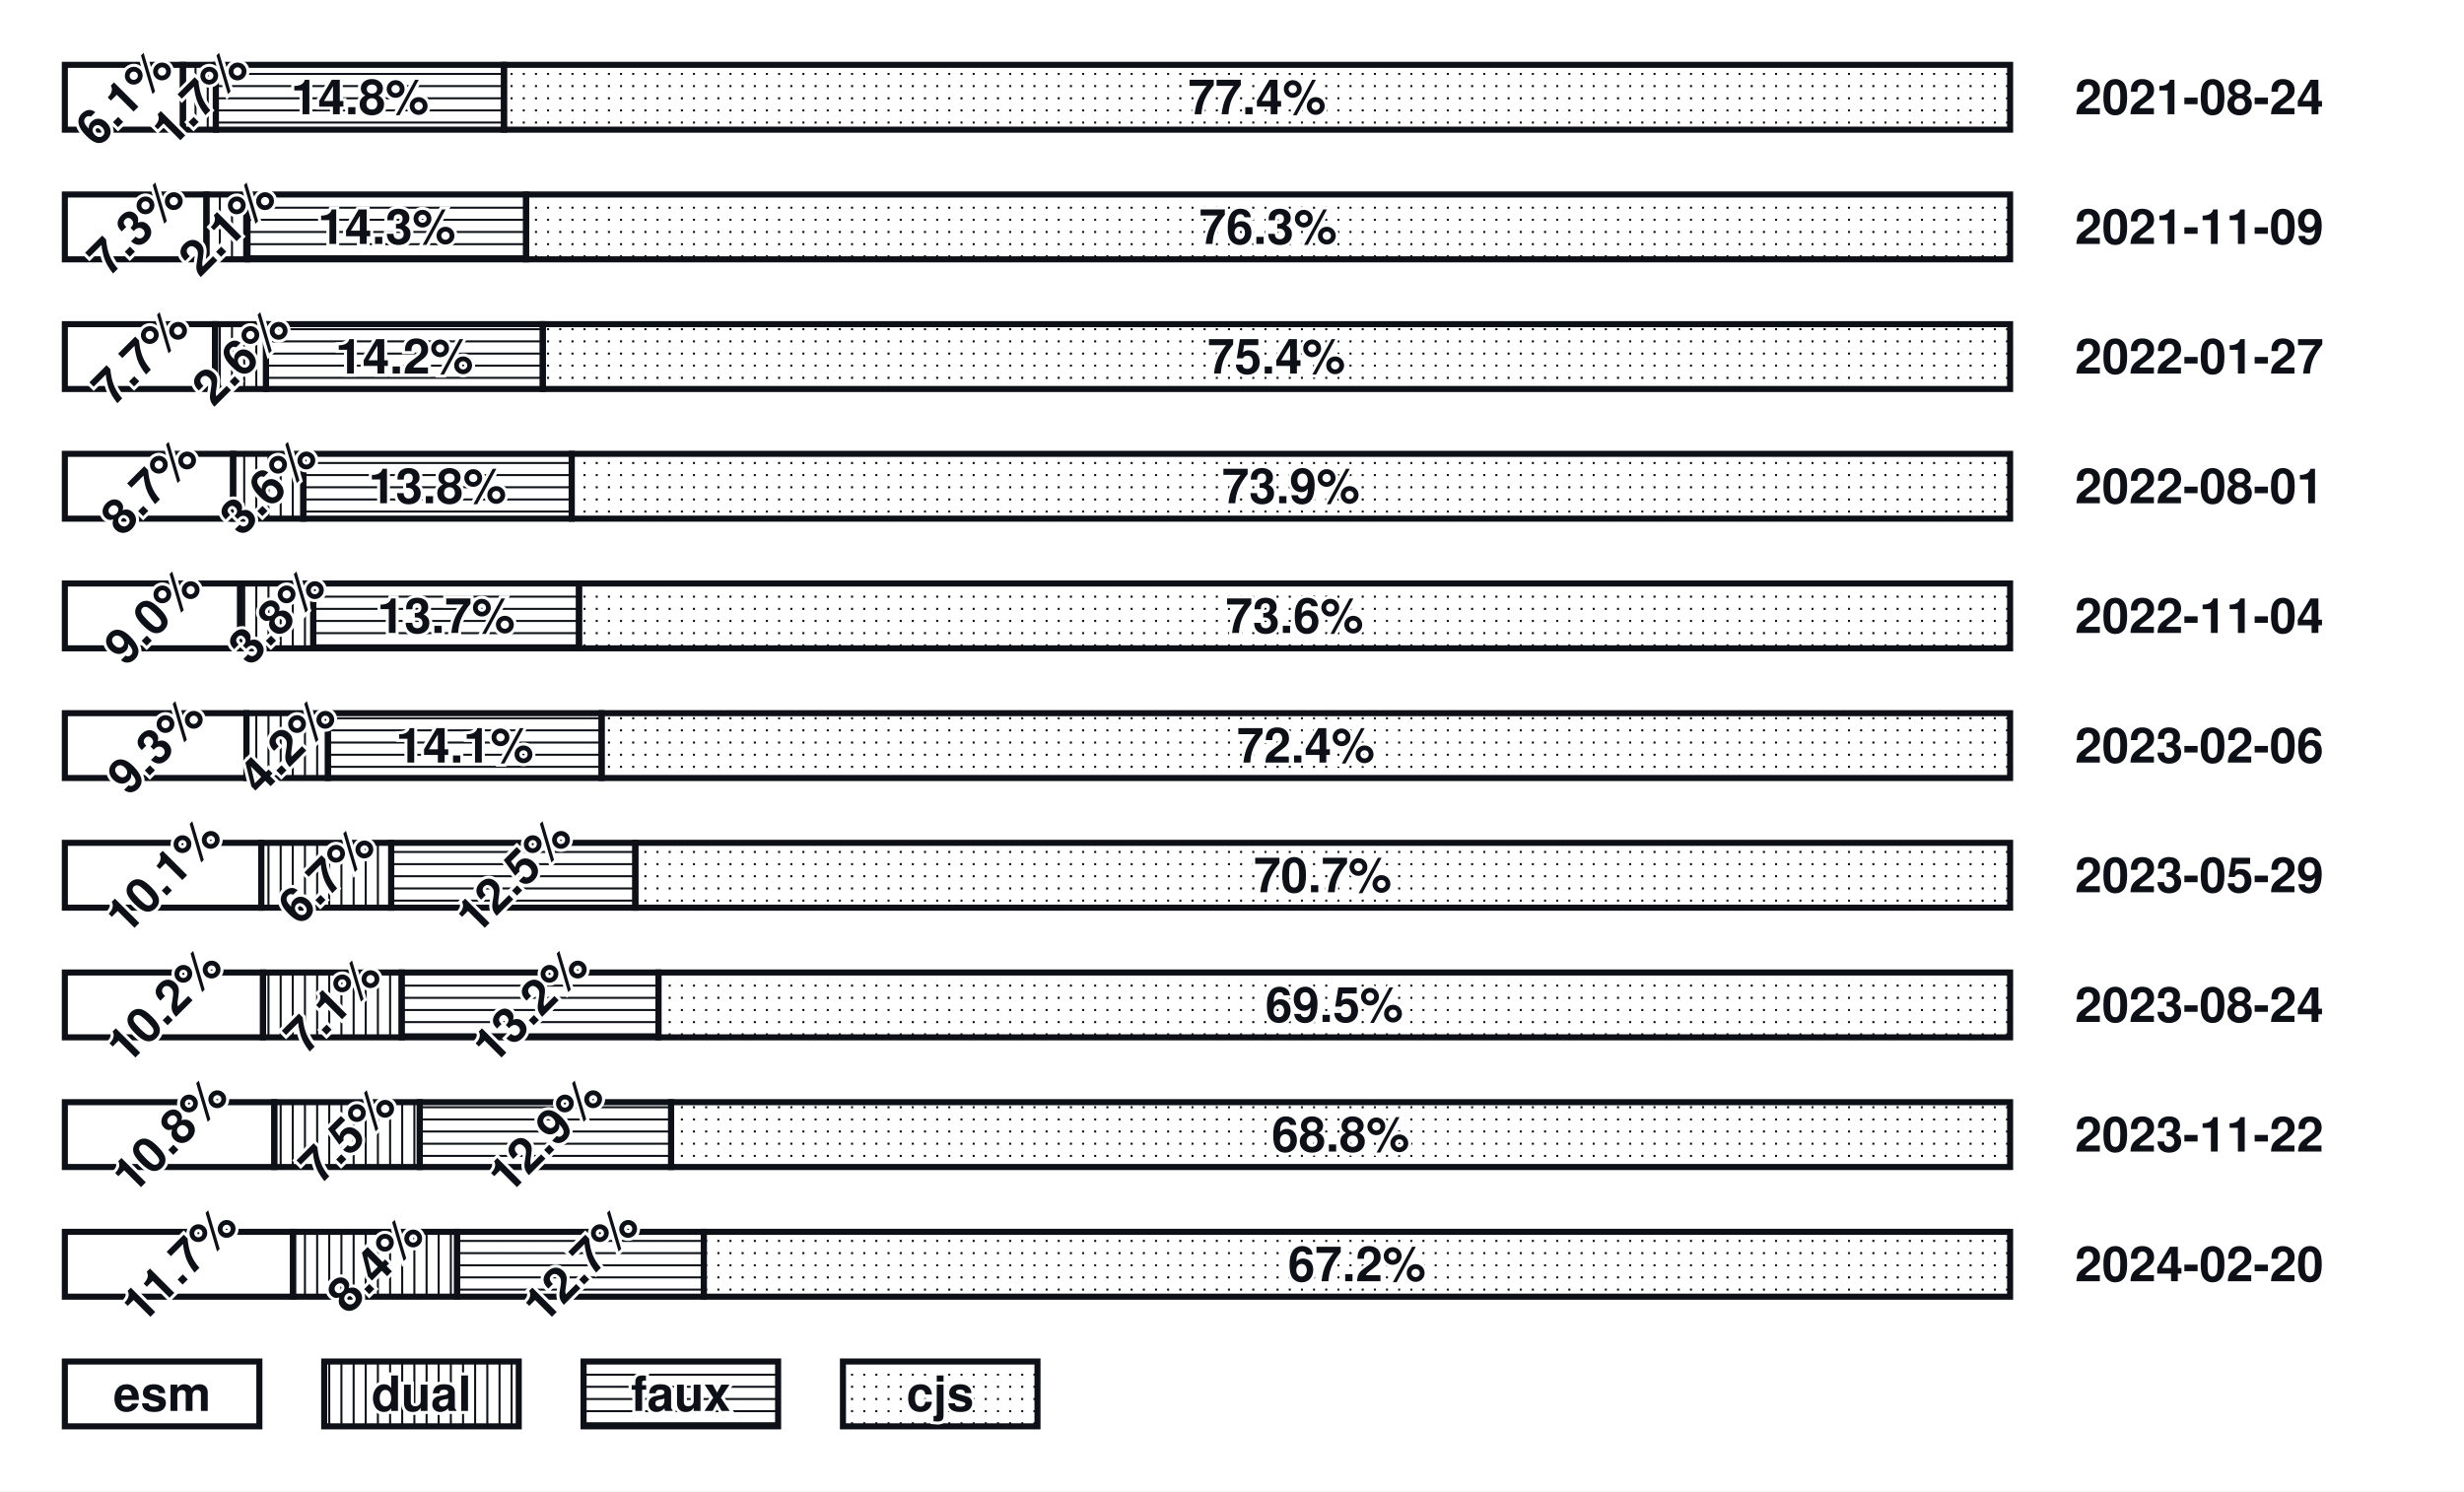
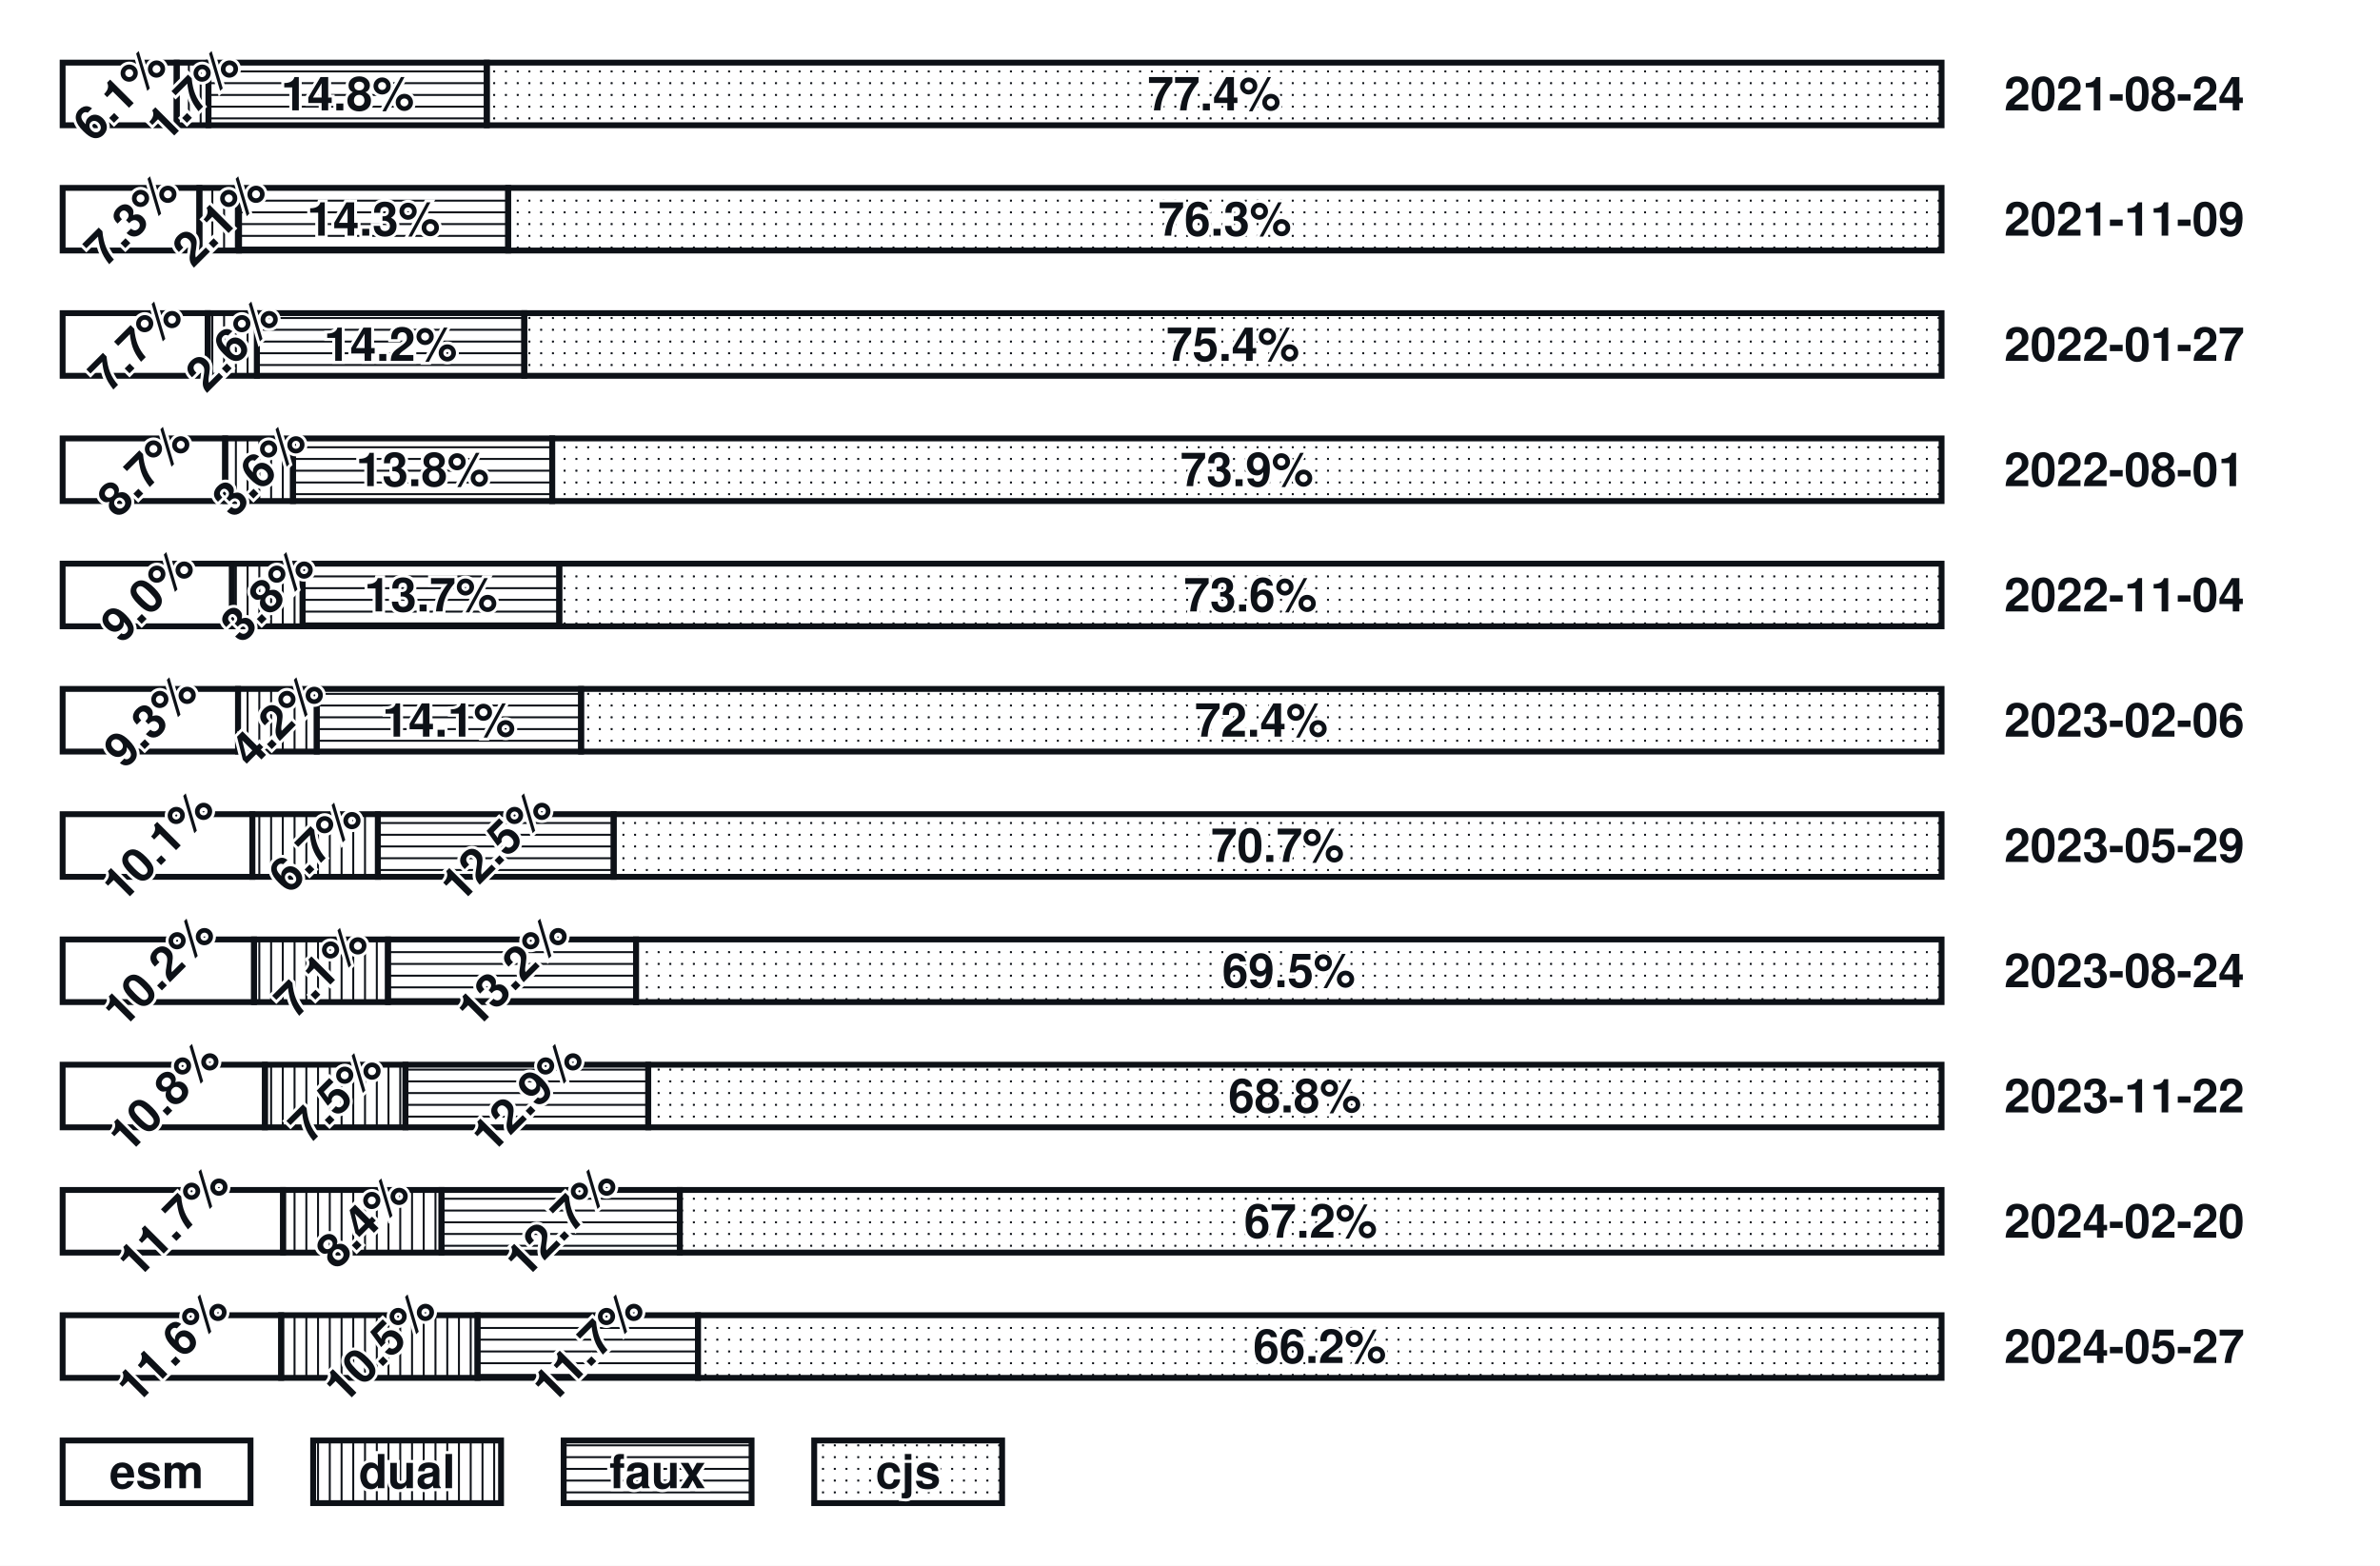
- <svg xmlns="http://www.w3.org/2000/svg" viewBox="0 0 1216 736">
+ <svg xmlns="http://www.w3.org/2000/svg" viewBox="0 0 1216 800">
  <style>
text { font-size: 24px; font-weight: bolder; font-family: -apple-system,BlinkMacSystemFont,"Segoe UI",Helvetica,Arial,sans-serif,"Apple Color Emoji","Segoe UI Emoji"; font-variant-numeric: tabular-nums; paint-order: stroke; dominant-baseline: middle; }
.b { fill: white; }
.esm { fill: white; }
.dual { fill: url(#a); }
.faux { fill: url(#b); }
.cjs { fill: url(#c); }
.esm, .dual, .faux, .cjs { stroke: #0d1117; stroke-width: 3px; }
text { fill: #0d1117; stroke: white; stroke-width: 3px; }
pattern line { stroke: #0d1117; stroke-width: 2px }
pattern rect { fill: #0d1117 }

@media (prefers-color-scheme: dark) {
  .b { fill: #0d1117; }
  .cjs, .dual, .esm, .faux { stroke: white; }
  .esm { fill: #0d1117; }
  text { fill: white; stroke: #0d1117; }
  pattern line { stroke: white; }
  pattern rect { fill: white }
}
</style>
  <defs>
    <pattern id="a" height="6" patternUnits="userSpaceOnUse" width="6" x="0" y="0">
      <line x1="0" y1="0" x2="0" y2="6" />
    </pattern>
    <pattern id="b" height="6" patternUnits="userSpaceOnUse" width="6" x="0" y="0">
      <line x1="0" y1="0" x2="6" y2="0" />
    </pattern>
    <pattern id="c" height="6" patternUnits="userSpaceOnUse" width="6" x="0" y="0">
      <rect height="1" width="1" x="0" y="0" />
    </pattern>
  </defs>
-   <rect class="b" height="736" width="1216" x="0" y="0" />
+   <rect class="b" height="800" width="1216" x="0" y="0" />
  <g>
    <g>
      <rect class="esm" height="32" width="58.28" x="32" y="32" />
      <rect class="dual" height="32" width="16.236" x="90.28" y="32" />
      <rect class="faux" height="32" width="142.197" x="106.517" y="32" />
      <rect class="cjs" height="32" width="743.286" x="248.714" y="32" />
      <text text-anchor="middle" transform="translate(61.14011, 48) rotate(-45)">6.1%</text>
      <text text-anchor="middle" transform="translate(98.39843, 48) rotate(-45)">1.7%</text>
      <text text-anchor="middle" transform="translate(177.6151, 48)">14.8%</text>
      <text text-anchor="middle" transform="translate(620.3568, 48)">77.4%</text>
      <text x="1024" y="48">2021-08-24</text>
    </g>
    <g>
      <rect class="esm" height="32" width="69.871" x="32" y="96" />
      <rect class="dual" height="32" width="20.23" x="101.871" y="96" />
      <rect class="faux" height="32" width="137.531" x="122.101" y="96" />
      <rect class="cjs" height="32" width="732.368" x="259.632" y="96" />
      <text text-anchor="middle" transform="translate(66.93536, 112) rotate(-45)">7.3%</text>
      <text text-anchor="middle" transform="translate(111.9858, 112) rotate(-45)">2.1%</text>
      <text text-anchor="middle" transform="translate(190.8667, 112)">14.3%</text>
      <text text-anchor="middle" transform="translate(625.8162, 112)">76.3%</text>
      <text x="1024" y="112">2021-11-09</text>
    </g>
    <g>
      <rect class="esm" height="32" width="74.119" x="32" y="160" />
      <rect class="dual" height="32" width="25.157" x="106.119" y="160" />
      <rect class="faux" height="32" width="136.588" x="131.275" y="160" />
      <rect class="cjs" height="32" width="724.136" x="267.864" y="160" />
      <text text-anchor="middle" transform="translate(69.05944, 176) rotate(-45)">7.7%</text>
      <text text-anchor="middle" transform="translate(118.6972, 176) rotate(-45)">2.6%</text>
      <text text-anchor="middle" transform="translate(199.5695, 176)">14.2%</text>
      <text text-anchor="middle" transform="translate(629.9318, 176)">75.4%</text>
      <text x="1024" y="176">2022-01-27</text>
    </g>
    <g>
      <rect class="esm" height="32" width="83.042" x="32" y="224" />
      <rect class="dual" height="32" width="34.656" x="115.042" y="224" />
      <rect class="faux" height="32" width="132.431" x="149.698" y="224" />
      <rect class="cjs" height="32" width="709.871" x="282.129" y="224" />
      <text text-anchor="middle" transform="translate(73.52075, 240) rotate(-45)">8.7%</text>
      <text text-anchor="middle" transform="translate(132.3697, 240) rotate(-45)">3.6%</text>
      <text text-anchor="middle" transform="translate(215.9135, 240)">13.8%</text>
      <text text-anchor="middle" transform="translate(637.0645, 240)">73.9%</text>
      <text x="1024" y="240">2022-08-01</text>
    </g>
    <g>
      <rect class="esm" height="32" width="86.529" x="32" y="288" />
      <rect class="dual" height="32" width="36.081" x="118.529" y="288" />
      <rect class="faux" height="32" width="131.129" x="154.61" y="288" />
      <rect class="cjs" height="32" width="706.261" x="285.739" y="288" />
      <text text-anchor="middle" transform="translate(75.26431, 304) rotate(-45)">9.0%</text>
      <text text-anchor="middle" transform="translate(136.5693, 304) rotate(-45)">3.8%</text>
      <text text-anchor="middle" transform="translate(220.1747, 304)">13.7%</text>
      <text text-anchor="middle" transform="translate(638.8697, 304)">73.6%</text>
      <text x="1024" y="304">2022-11-04</text>
    </g>
    <g>
      <rect class="esm" height="32" width="89.611" x="32" y="352" />
      <rect class="dual" height="32" width="40.23" x="121.611" y="352" />
      <rect class="faux" height="32" width="135.047" x="161.841" y="352" />
      <rect class="cjs" height="32" width="695.113" x="296.887" y="352" />
      <text text-anchor="middle" transform="translate(76.80526, 368) rotate(-45)">9.3%</text>
      <text text-anchor="middle" transform="translate(141.7256, 368) rotate(-45)">4.2%</text>
      <text text-anchor="middle" transform="translate(229.364, 368)">14.1%</text>
      <text text-anchor="middle" transform="translate(644.4437, 368)">72.4%</text>
      <text x="1024" y="368">2023-02-06</text>
    </g>
    <g>
      <rect class="esm" height="32" width="96.923" x="32" y="416" />
      <rect class="dual" height="32" width="64.154" x="128.923" y="416" />
      <rect class="faux" height="32" width="120.462" x="193.077" y="416" />
      <rect class="cjs" height="32" width="678.462" x="313.538" y="416" />
      <text text-anchor="middle" transform="translate(80.46154, 432) rotate(-45)">10.1%</text>
      <text text-anchor="middle" transform="translate(161, 432) rotate(-45)">6.7%</text>
      <text text-anchor="middle" transform="translate(253.3077, 432) rotate(-45)">12.5%</text>
      <text text-anchor="middle" transform="translate(652.7692, 432)">70.7%</text>
      <text x="1024" y="432">2023-05-29</text>
    </g>
    <g>
      <rect class="esm" height="32" width="97.794" x="32" y="480" />
      <rect class="dual" height="32" width="68.427" x="129.794" y="480" />
      <rect class="faux" height="32" width="126.727" x="198.221" y="480" />
      <rect class="cjs" height="32" width="667.052" x="324.948" y="480" />
      <text text-anchor="middle" transform="translate(80.89693, 496) rotate(-45)">10.2%</text>
      <text text-anchor="middle" transform="translate(164.0072, 496) rotate(-45)">7.1%</text>
      <text text-anchor="middle" transform="translate(261.5841, 496) rotate(-45)">13.2%</text>
      <text text-anchor="middle" transform="translate(658.4738, 496)">69.5%</text>
      <text x="1024" y="496">2023-08-24</text>
    </g>
    <g>
      <rect class="esm" height="32" width="103.35" x="32" y="544" />
      <rect class="dual" height="32" width="71.81" x="135.35" y="544" />
      <rect class="faux" height="32" width="124.048" x="207.16" y="544" />
      <rect class="cjs" height="32" width="660.792" x="331.208" y="544" />
      <text text-anchor="middle" transform="translate(83.67498, 560) rotate(-45)">10.8%</text>
      <text text-anchor="middle" transform="translate(171.2549, 560) rotate(-45)">7.5%</text>
      <text text-anchor="middle" transform="translate(269.1839, 560) rotate(-45)">12.9%</text>
      <text text-anchor="middle" transform="translate(661.604, 560)">68.8%</text>
      <text x="1024" y="560">2023-11-22</text>
    </g>
    <g>
      <rect class="esm" height="32" width="112.604" x="32" y="608" />
      <rect class="dual" height="32" width="80.977" x="144.604" y="608" />
      <rect class="faux" height="32" width="121.738" x="225.581" y="608" />
      <rect class="cjs" height="32" width="644.68" x="347.32" y="608" />
      <text text-anchor="middle" transform="translate(88.30219, 624) rotate(-45)">11.7%</text>
      <text text-anchor="middle" transform="translate(185.0929, 624) rotate(-45)">8.4%</text>
      <text text-anchor="middle" transform="translate(286.4504, 624) rotate(-45)">12.7%</text>
      <text text-anchor="middle" transform="translate(669.6598, 624)">67.2%</text>
      <text x="1024" y="624">2024-02-20</text>
    </g>
    <g>
-       <rect class="esm" height="32" width="96" x="32" y="672" />
-       <rect class="dual" height="32" width="96" x="160" y="672" />
-       <rect class="faux" height="32" width="96" x="288" y="672" />
-       <rect class="cjs" height="32" width="96" x="416" y="672" />
-       <text text-anchor="middle" transform="translate(80, 688)">esm</text>
-       <text text-anchor="middle" transform="translate(208, 688)">dual</text>
-       <text text-anchor="middle" transform="translate(336, 688)">faux</text>
-       <text text-anchor="middle" transform="translate(464, 688)">cjs</text>
+       <rect class="esm" height="32" width="111.65" x="32" y="672" />
+       <rect class="dual" height="32" width="100.335" x="143.65" y="672" />
+       <rect class="faux" height="32" width="112.604" x="243.985" y="672" />
+       <rect class="cjs" height="32" width="635.41" x="356.59" y="672" />
+       <text text-anchor="middle" transform="translate(87.82505, 688) rotate(-45)">11.6%</text>
+       <text text-anchor="middle" transform="translate(193.8177, 688) rotate(-45)">10.5%</text>
+       <text text-anchor="middle" transform="translate(300.2874, 688) rotate(-45)">11.7%</text>
+       <text text-anchor="middle" transform="translate(674.2948, 688)">66.2%</text>
+       <text x="1024" y="688">2024-05-27</text>
+     </g>
+     <g>
+       <rect class="esm" height="32" width="96" x="32" y="736" />
+       <rect class="dual" height="32" width="96" x="160" y="736" />
+       <rect class="faux" height="32" width="96" x="288" y="736" />
+       <rect class="cjs" height="32" width="96" x="416" y="736" />
+       <text text-anchor="middle" transform="translate(80, 752)">esm</text>
+       <text text-anchor="middle" transform="translate(208, 752)">dual</text>
+       <text text-anchor="middle" transform="translate(336, 752)">faux</text>
+       <text text-anchor="middle" transform="translate(464, 752)">cjs</text>
    </g>
  </g>
</svg>
